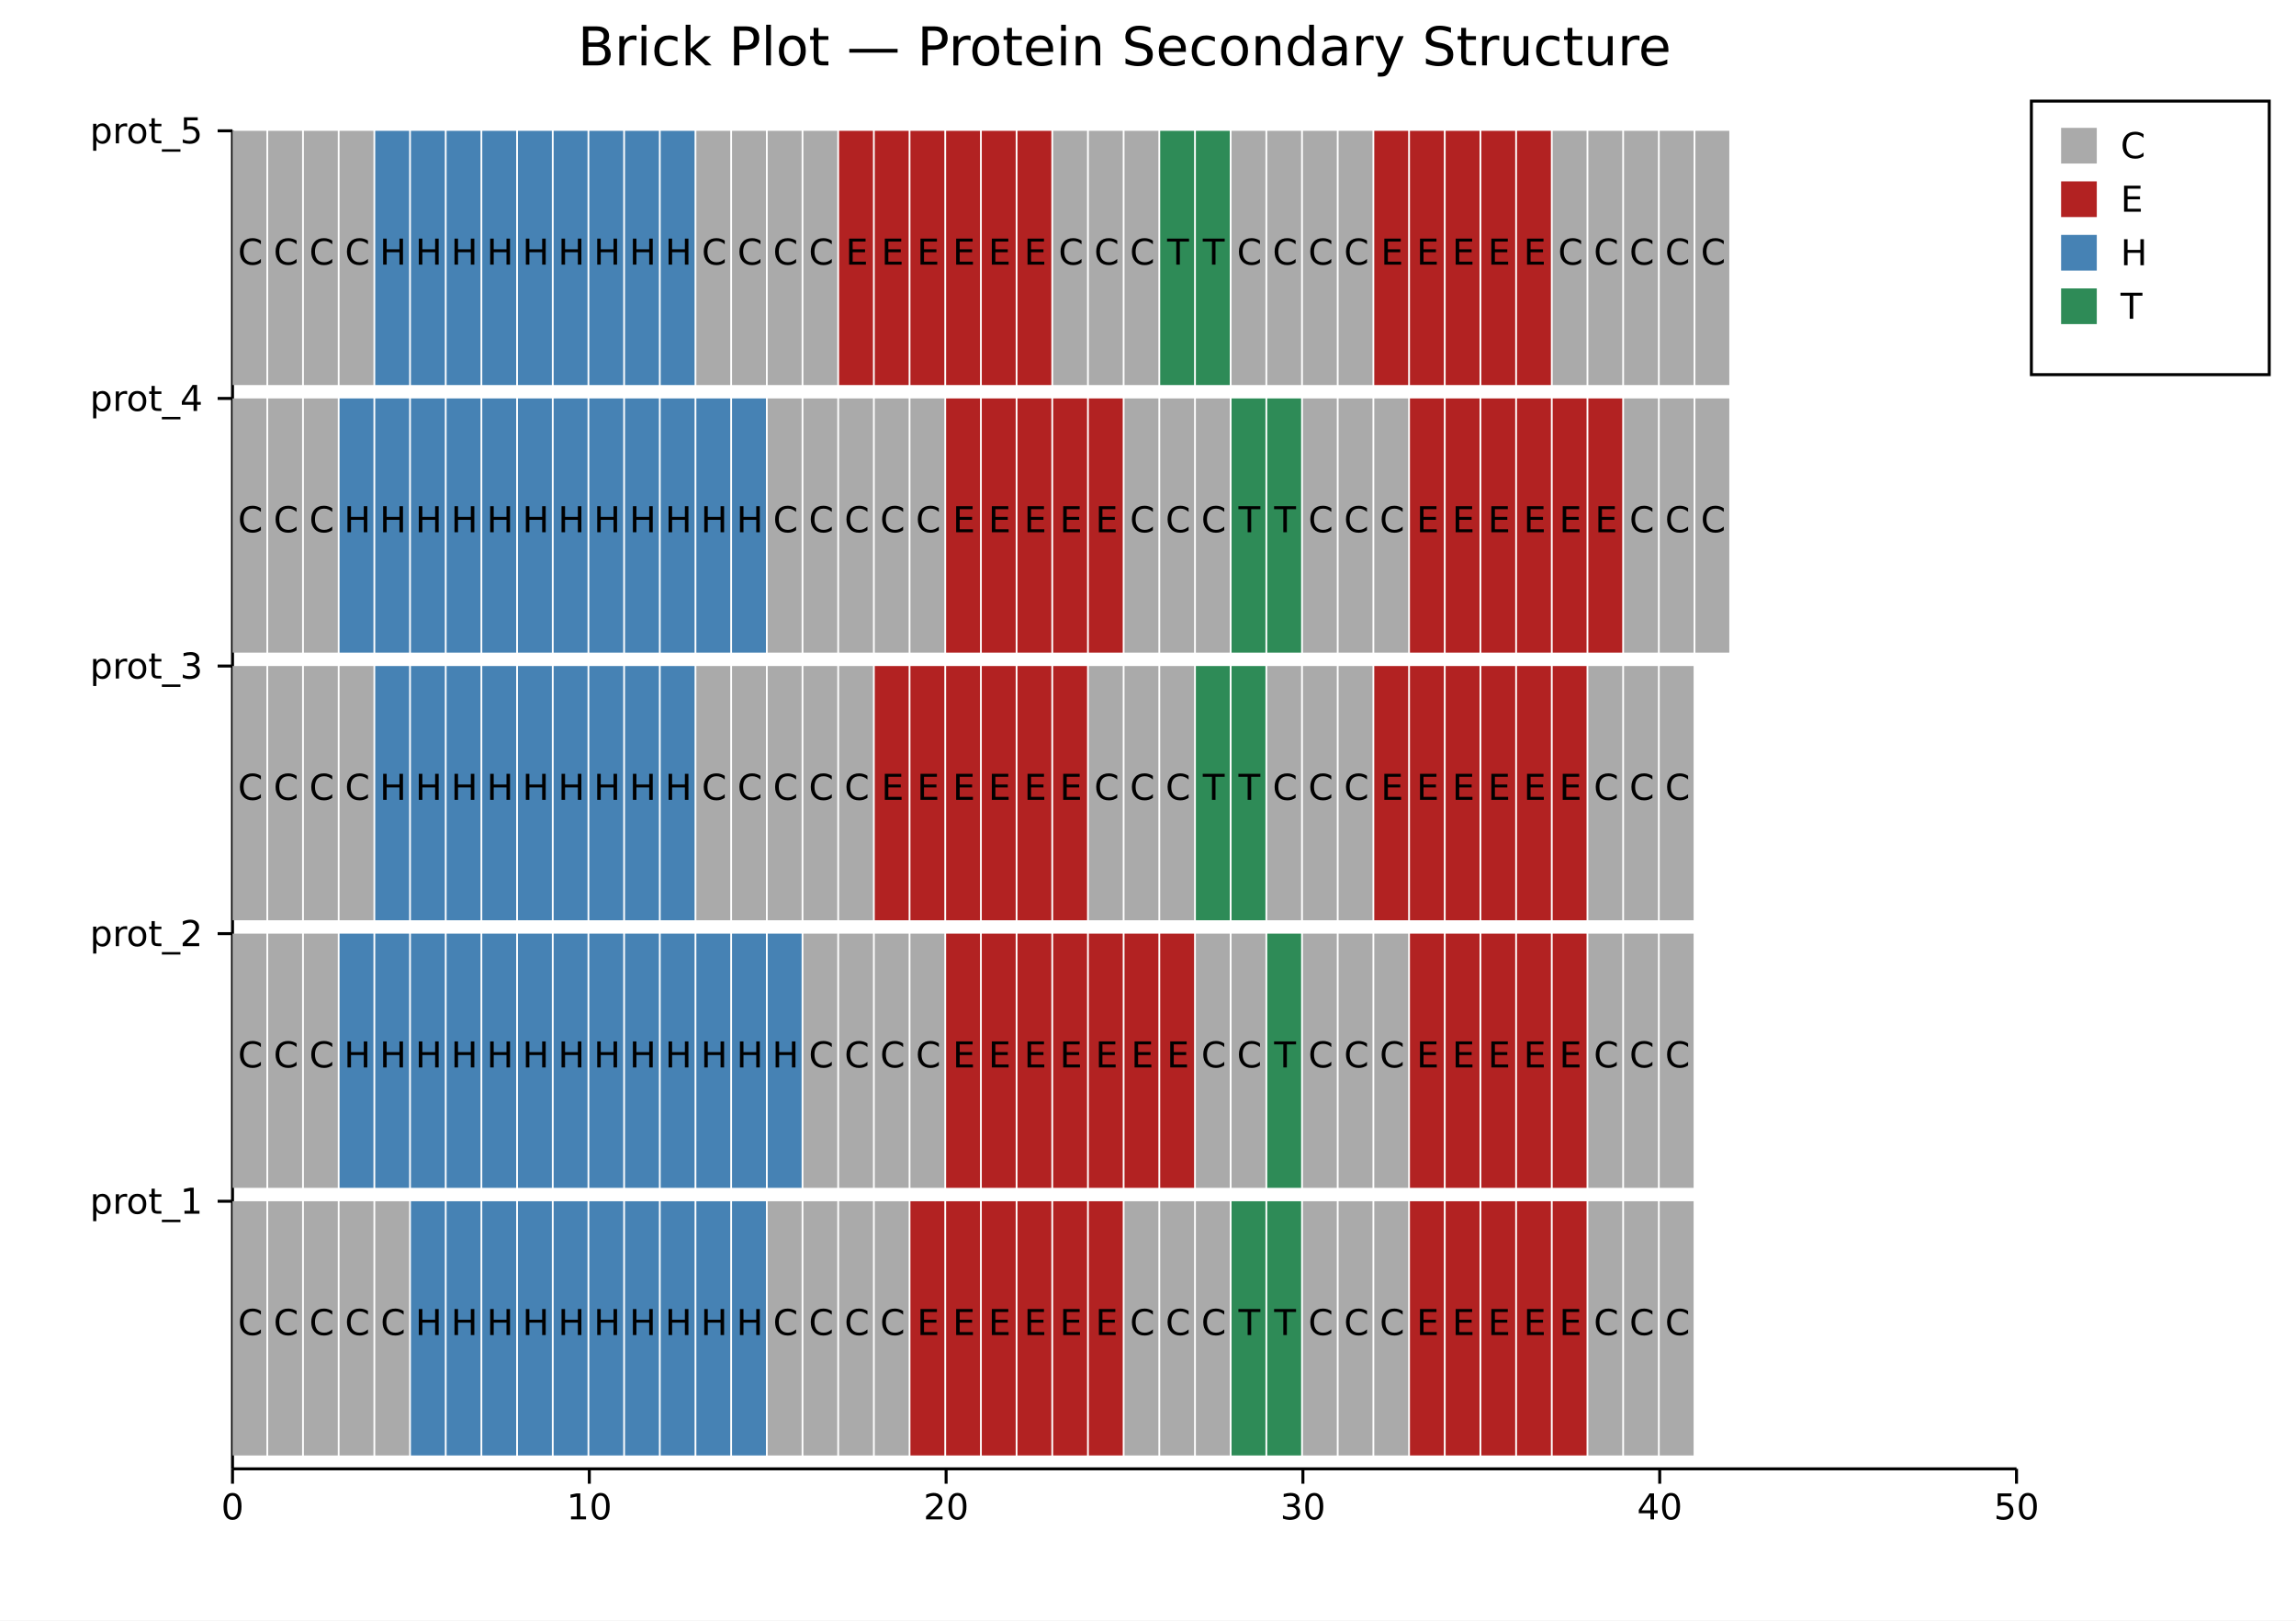
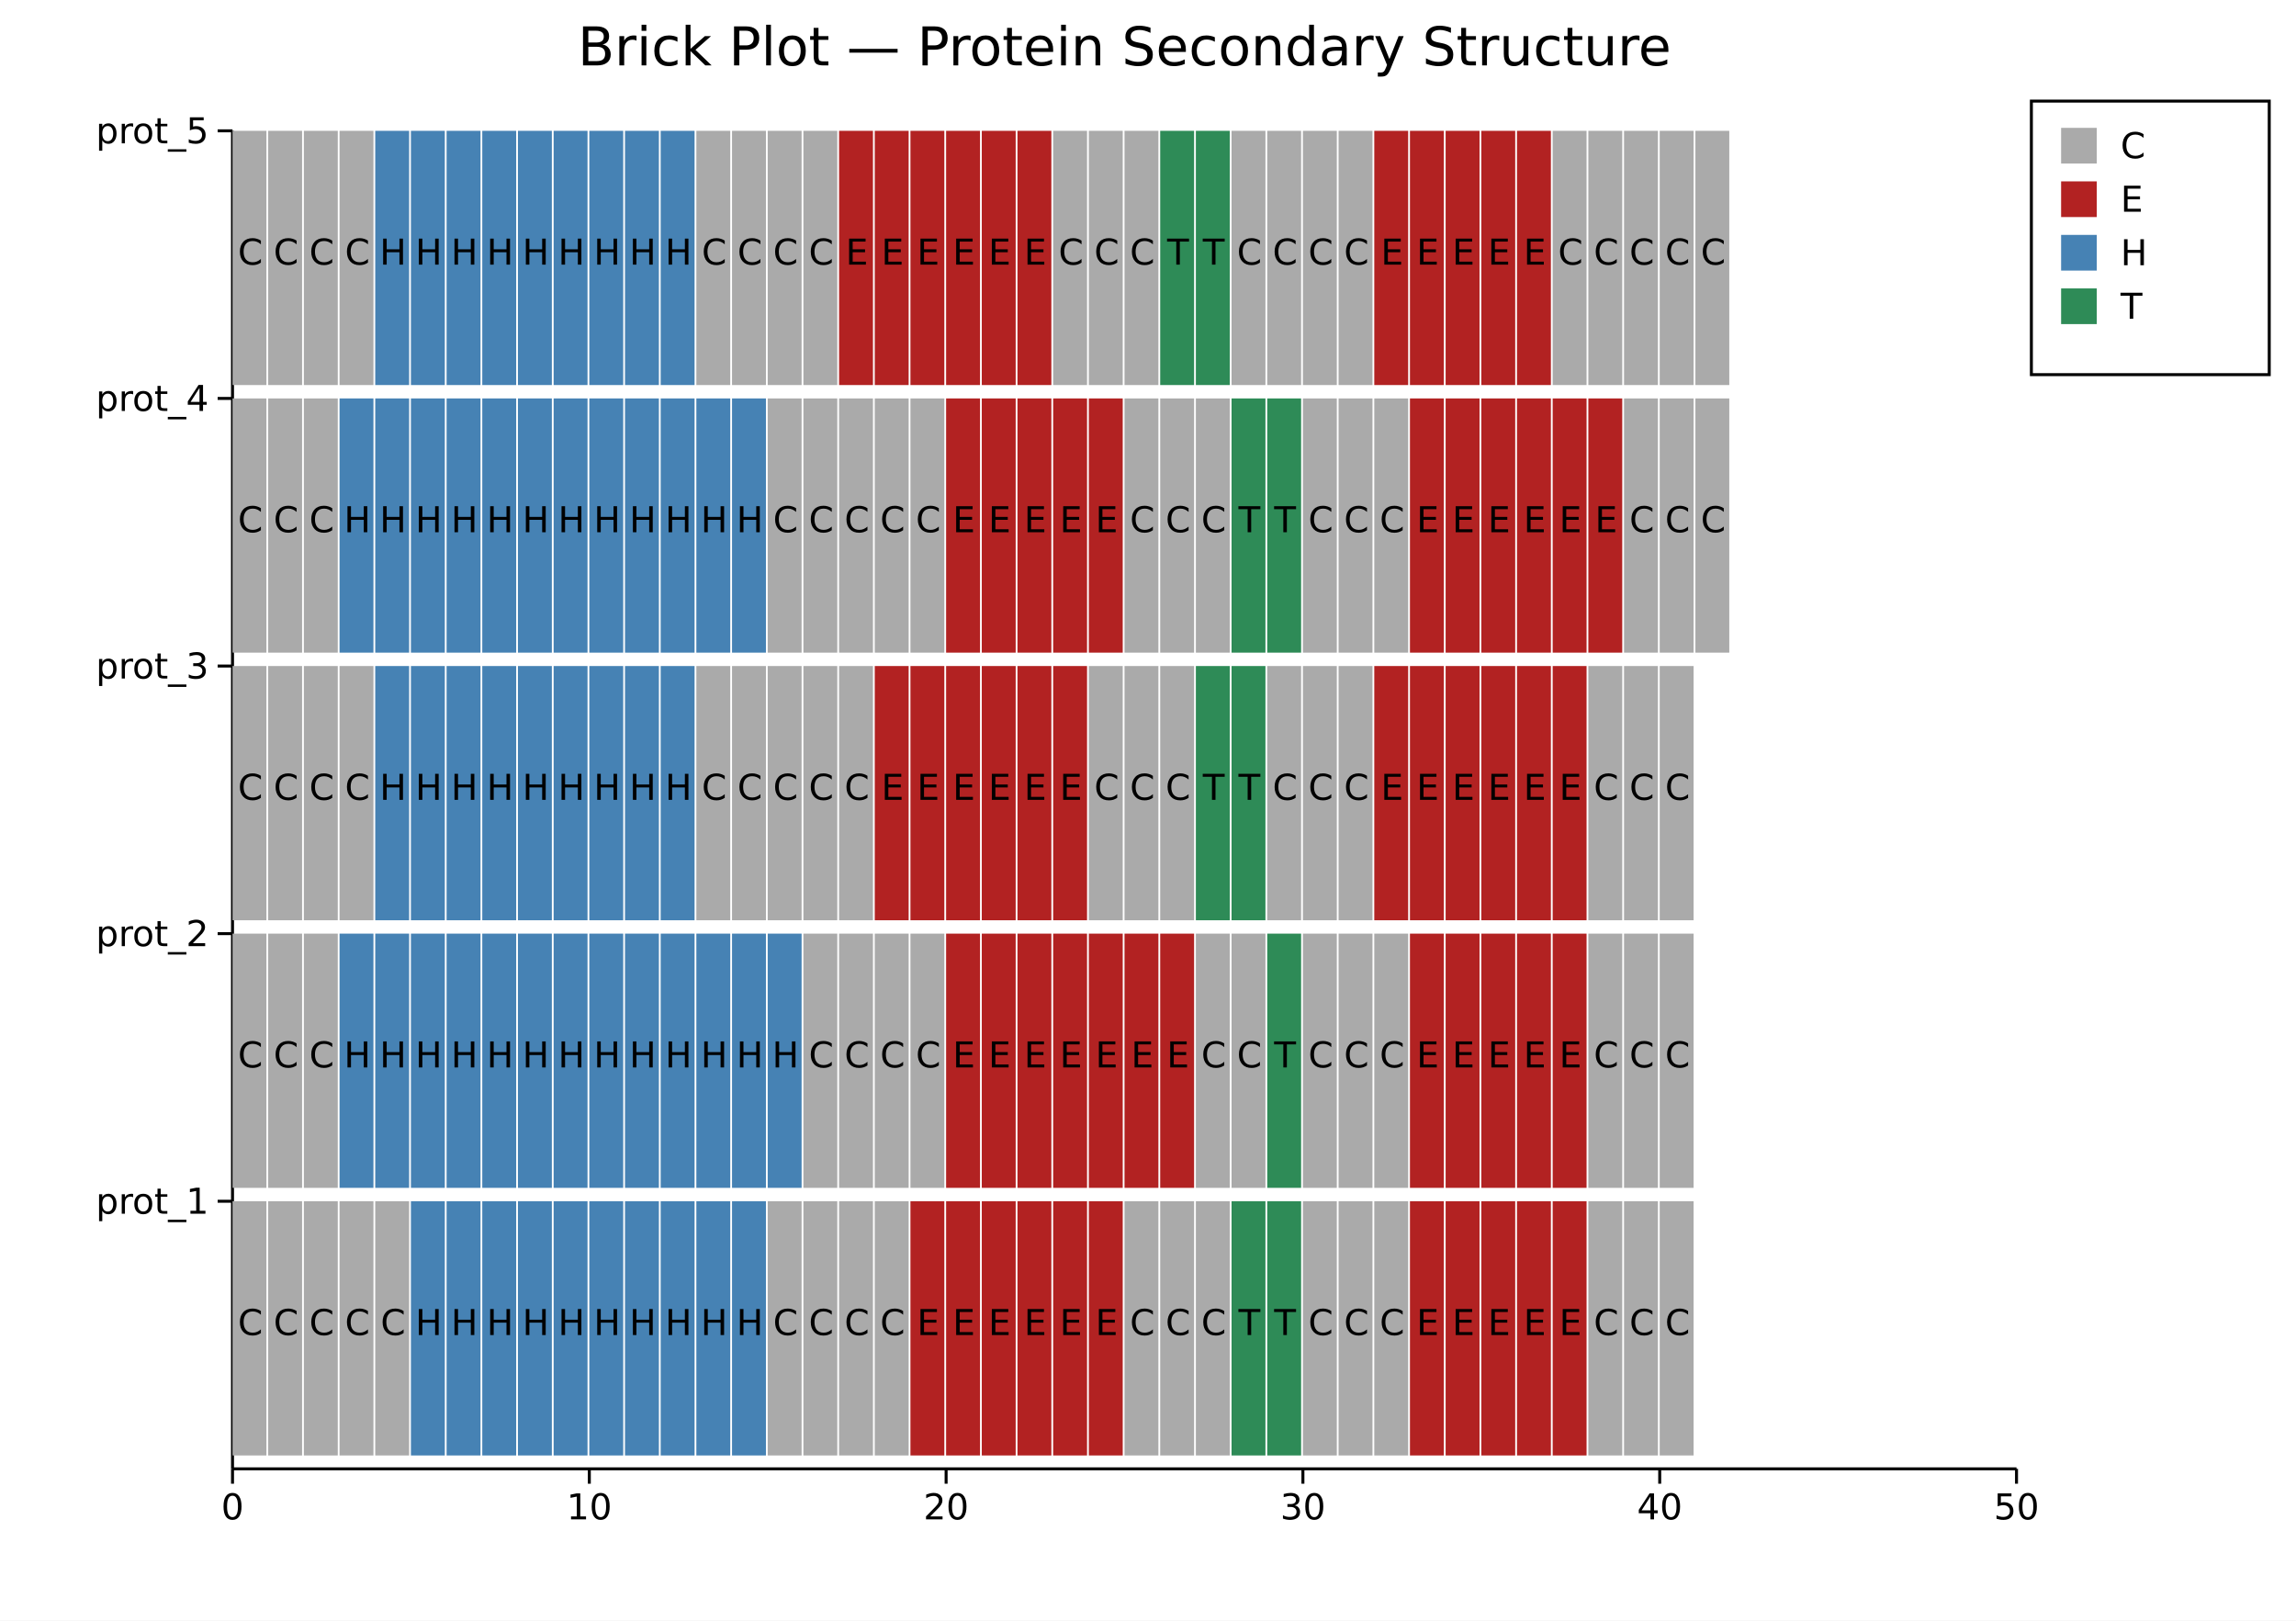
<svg xmlns="http://www.w3.org/2000/svg" width="772.2" height="545" font-family="DejaVu Sans, Liberation Sans, Arial, sans-serif" fill="black">
  <rect width="100%" height="100%" fill="white" />
  <line x1="78.2" y1="494" x2="678.2" y2="494" stroke="#000000" stroke-width="1" />
  <line x1="78.2" y1="44" x2="78.2" y2="494" stroke="#000000" stroke-width="1" />
-   <text x="68.2" y="408.2" font-size="12" text-anchor="end">prot_1</text>
+   <text x="70.2" y="408.2" font-size="12" text-anchor="end">prot_1</text>
  <line x1="73.2" y1="404" x2="78.2" y2="404" stroke="#000000" stroke-width="1" />
-   <text x="68.2" y="318.2" font-size="12" text-anchor="end">prot_2</text>
+   <text x="70.2" y="318.2" font-size="12" text-anchor="end">prot_2</text>
  <line x1="73.2" y1="314" x2="78.2" y2="314" stroke="#000000" stroke-width="1" />
-   <text x="68.2" y="228.2" font-size="12" text-anchor="end">prot_3</text>
+   <text x="70.2" y="228.2" font-size="12" text-anchor="end">prot_3</text>
  <line x1="73.2" y1="224" x2="78.2" y2="224" stroke="#000000" stroke-width="1" />
-   <text x="68.2" y="138.2" font-size="12" text-anchor="end">prot_4</text>
+   <text x="70.2" y="138.2" font-size="12" text-anchor="end">prot_4</text>
  <line x1="73.2" y1="134" x2="78.2" y2="134" stroke="#000000" stroke-width="1" />
-   <text x="68.2" y="48.2" font-size="12" text-anchor="end">prot_5</text>
+   <text x="70.2" y="48.2" font-size="12" text-anchor="end">prot_5</text>
  <line x1="73.2" y1="44" x2="78.2" y2="44" stroke="#000000" stroke-width="1" />
  <line x1="78.2" y1="494" x2="78.2" y2="499" stroke="#000000" stroke-width="1" />
  <text x="78.2" y="511" font-size="12" text-anchor="middle">0</text>
  <line x1="198.2" y1="494" x2="198.2" y2="499" stroke="#000000" stroke-width="1" />
  <text x="198.2" y="511" font-size="12" text-anchor="middle">10</text>
  <line x1="318.2" y1="494" x2="318.2" y2="499" stroke="#000000" stroke-width="1" />
  <text x="318.2" y="511" font-size="12" text-anchor="middle">20</text>
  <line x1="438.2" y1="494" x2="438.2" y2="499" stroke="#000000" stroke-width="1" />
  <text x="438.2" y="511" font-size="12" text-anchor="middle">30</text>
  <line x1="558.2" y1="494" x2="558.2" y2="499" stroke="#000000" stroke-width="1" />
  <text x="558.2" y="511" font-size="12" text-anchor="middle">40</text>
  <line x1="678.2" y1="494" x2="678.2" y2="499" stroke="#000000" stroke-width="1" />
  <text x="678.2" y="511" font-size="12" text-anchor="middle">50</text>
  <text x="378.2" y="22" font-size="18" text-anchor="middle">Brick Plot — Protein Secondary Structure</text>
  <rect x="78.2" y="404" width="11.4" height="85.5" fill="#aaaaaa" />
  <rect x="90.2" y="404" width="11.4" height="85.5" fill="#aaaaaa" />
  <rect x="102.2" y="404" width="11.4" height="85.5" fill="#aaaaaa" />
  <rect x="114.2" y="404" width="11.4" height="85.5" fill="#aaaaaa" />
  <rect x="126.2" y="404" width="11.4" height="85.5" fill="#aaaaaa" />
  <rect x="138.2" y="404" width="11.4" height="85.5" fill="#4682b4" />
  <rect x="150.2" y="404" width="11.4" height="85.5" fill="#4682b4" />
  <rect x="162.2" y="404" width="11.4" height="85.5" fill="#4682b4" />
  <rect x="174.2" y="404" width="11.4" height="85.5" fill="#4682b4" />
  <rect x="186.2" y="404" width="11.4" height="85.5" fill="#4682b4" />
  <rect x="198.2" y="404" width="11.4" height="85.5" fill="#4682b4" />
  <rect x="210.2" y="404" width="11.4" height="85.5" fill="#4682b4" />
  <rect x="222.2" y="404" width="11.4" height="85.5" fill="#4682b4" />
  <rect x="234.2" y="404" width="11.4" height="85.5" fill="#4682b4" />
  <rect x="246.2" y="404" width="11.4" height="85.5" fill="#4682b4" />
  <rect x="258.2" y="404" width="11.4" height="85.5" fill="#aaaaaa" />
  <rect x="270.2" y="404" width="11.4" height="85.5" fill="#aaaaaa" />
  <rect x="282.2" y="404" width="11.4" height="85.5" fill="#aaaaaa" />
  <rect x="294.2" y="404" width="11.4" height="85.5" fill="#aaaaaa" />
  <rect x="306.2" y="404" width="11.4" height="85.5" fill="#b22222" />
  <rect x="318.2" y="404" width="11.4" height="85.5" fill="#b22222" />
  <rect x="330.2" y="404" width="11.4" height="85.5" fill="#b22222" />
  <rect x="342.2" y="404" width="11.4" height="85.5" fill="#b22222" />
  <rect x="354.2" y="404" width="11.4" height="85.5" fill="#b22222" />
  <rect x="366.2" y="404" width="11.4" height="85.5" fill="#b22222" />
  <rect x="378.2" y="404" width="11.4" height="85.5" fill="#aaaaaa" />
  <rect x="390.2" y="404" width="11.4" height="85.5" fill="#aaaaaa" />
  <rect x="402.2" y="404" width="11.4" height="85.5" fill="#aaaaaa" />
  <rect x="414.2" y="404" width="11.4" height="85.5" fill="seagreen" />
  <rect x="426.2" y="404" width="11.4" height="85.5" fill="seagreen" />
  <rect x="438.2" y="404" width="11.4" height="85.5" fill="#aaaaaa" />
  <rect x="450.2" y="404" width="11.4" height="85.5" fill="#aaaaaa" />
  <rect x="462.2" y="404" width="11.4" height="85.5" fill="#aaaaaa" />
  <rect x="474.2" y="404" width="11.4" height="85.5" fill="#b22222" />
  <rect x="486.2" y="404" width="11.4" height="85.5" fill="#b22222" />
  <rect x="498.2" y="404" width="11.4" height="85.5" fill="#b22222" />
  <rect x="510.2" y="404" width="11.4" height="85.5" fill="#b22222" />
  <rect x="522.2" y="404" width="11.4" height="85.5" fill="#b22222" />
  <rect x="534.2" y="404" width="11.4" height="85.5" fill="#aaaaaa" />
  <rect x="546.2" y="404" width="11.4" height="85.5" fill="#aaaaaa" />
  <rect x="558.2" y="404" width="11.4" height="85.5" fill="#aaaaaa" />
  <rect x="78.2" y="314" width="11.4" height="85.5" fill="#aaaaaa" />
  <rect x="90.2" y="314" width="11.4" height="85.5" fill="#aaaaaa" />
  <rect x="102.2" y="314" width="11.4" height="85.5" fill="#aaaaaa" />
  <rect x="114.2" y="314" width="11.4" height="85.5" fill="#4682b4" />
  <rect x="126.2" y="314" width="11.4" height="85.5" fill="#4682b4" />
  <rect x="138.2" y="314" width="11.4" height="85.5" fill="#4682b4" />
  <rect x="150.2" y="314" width="11.4" height="85.5" fill="#4682b4" />
  <rect x="162.2" y="314" width="11.4" height="85.5" fill="#4682b4" />
  <rect x="174.2" y="314" width="11.4" height="85.5" fill="#4682b4" />
  <rect x="186.2" y="314" width="11.4" height="85.5" fill="#4682b4" />
  <rect x="198.2" y="314" width="11.4" height="85.5" fill="#4682b4" />
  <rect x="210.2" y="314" width="11.4" height="85.5" fill="#4682b4" />
  <rect x="222.2" y="314" width="11.4" height="85.5" fill="#4682b4" />
  <rect x="234.2" y="314" width="11.4" height="85.5" fill="#4682b4" />
  <rect x="246.2" y="314" width="11.4" height="85.5" fill="#4682b4" />
  <rect x="258.2" y="314" width="11.4" height="85.5" fill="#4682b4" />
  <rect x="270.2" y="314" width="11.4" height="85.5" fill="#aaaaaa" />
  <rect x="282.2" y="314" width="11.4" height="85.5" fill="#aaaaaa" />
  <rect x="294.2" y="314" width="11.4" height="85.5" fill="#aaaaaa" />
  <rect x="306.2" y="314" width="11.4" height="85.5" fill="#aaaaaa" />
  <rect x="318.2" y="314" width="11.4" height="85.5" fill="#b22222" />
  <rect x="330.2" y="314" width="11.4" height="85.5" fill="#b22222" />
  <rect x="342.2" y="314" width="11.4" height="85.5" fill="#b22222" />
  <rect x="354.2" y="314" width="11.4" height="85.5" fill="#b22222" />
  <rect x="366.2" y="314" width="11.4" height="85.5" fill="#b22222" />
  <rect x="378.2" y="314" width="11.4" height="85.5" fill="#b22222" />
  <rect x="390.2" y="314" width="11.4" height="85.5" fill="#b22222" />
  <rect x="402.2" y="314" width="11.4" height="85.5" fill="#aaaaaa" />
  <rect x="414.2" y="314" width="11.4" height="85.5" fill="#aaaaaa" />
  <rect x="426.2" y="314" width="11.4" height="85.5" fill="seagreen" />
  <rect x="438.2" y="314" width="11.4" height="85.5" fill="#aaaaaa" />
  <rect x="450.2" y="314" width="11.4" height="85.5" fill="#aaaaaa" />
  <rect x="462.2" y="314" width="11.4" height="85.5" fill="#aaaaaa" />
  <rect x="474.2" y="314" width="11.4" height="85.5" fill="#b22222" />
  <rect x="486.2" y="314" width="11.4" height="85.5" fill="#b22222" />
  <rect x="498.2" y="314" width="11.4" height="85.5" fill="#b22222" />
  <rect x="510.2" y="314" width="11.4" height="85.5" fill="#b22222" />
  <rect x="522.2" y="314" width="11.4" height="85.5" fill="#b22222" />
  <rect x="534.2" y="314" width="11.4" height="85.5" fill="#aaaaaa" />
  <rect x="546.2" y="314" width="11.4" height="85.5" fill="#aaaaaa" />
  <rect x="558.2" y="314" width="11.4" height="85.5" fill="#aaaaaa" />
  <rect x="78.2" y="224" width="11.4" height="85.5" fill="#aaaaaa" />
  <rect x="90.2" y="224" width="11.4" height="85.5" fill="#aaaaaa" />
  <rect x="102.2" y="224" width="11.4" height="85.5" fill="#aaaaaa" />
  <rect x="114.2" y="224" width="11.4" height="85.5" fill="#aaaaaa" />
  <rect x="126.2" y="224" width="11.4" height="85.5" fill="#4682b4" />
  <rect x="138.2" y="224" width="11.4" height="85.5" fill="#4682b4" />
  <rect x="150.2" y="224" width="11.4" height="85.5" fill="#4682b4" />
  <rect x="162.2" y="224" width="11.4" height="85.5" fill="#4682b4" />
  <rect x="174.2" y="224" width="11.4" height="85.5" fill="#4682b4" />
  <rect x="186.2" y="224" width="11.4" height="85.5" fill="#4682b4" />
  <rect x="198.2" y="224" width="11.4" height="85.5" fill="#4682b4" />
  <rect x="210.2" y="224" width="11.4" height="85.5" fill="#4682b4" />
  <rect x="222.2" y="224" width="11.4" height="85.5" fill="#4682b4" />
  <rect x="234.2" y="224" width="11.4" height="85.5" fill="#aaaaaa" />
  <rect x="246.2" y="224" width="11.4" height="85.5" fill="#aaaaaa" />
  <rect x="258.2" y="224" width="11.4" height="85.5" fill="#aaaaaa" />
  <rect x="270.2" y="224" width="11.4" height="85.5" fill="#aaaaaa" />
  <rect x="282.2" y="224" width="11.4" height="85.5" fill="#aaaaaa" />
  <rect x="294.2" y="224" width="11.4" height="85.5" fill="#b22222" />
  <rect x="306.2" y="224" width="11.4" height="85.5" fill="#b22222" />
  <rect x="318.2" y="224" width="11.4" height="85.5" fill="#b22222" />
  <rect x="330.2" y="224" width="11.4" height="85.5" fill="#b22222" />
  <rect x="342.2" y="224" width="11.4" height="85.5" fill="#b22222" />
  <rect x="354.2" y="224" width="11.4" height="85.5" fill="#b22222" />
  <rect x="366.2" y="224" width="11.4" height="85.5" fill="#aaaaaa" />
  <rect x="378.2" y="224" width="11.4" height="85.5" fill="#aaaaaa" />
  <rect x="390.2" y="224" width="11.4" height="85.5" fill="#aaaaaa" />
  <rect x="402.2" y="224" width="11.4" height="85.5" fill="seagreen" />
  <rect x="414.2" y="224" width="11.4" height="85.5" fill="seagreen" />
  <rect x="426.2" y="224" width="11.4" height="85.5" fill="#aaaaaa" />
  <rect x="438.2" y="224" width="11.4" height="85.5" fill="#aaaaaa" />
  <rect x="450.2" y="224" width="11.4" height="85.5" fill="#aaaaaa" />
  <rect x="462.2" y="224" width="11.4" height="85.5" fill="#b22222" />
  <rect x="474.2" y="224" width="11.4" height="85.5" fill="#b22222" />
  <rect x="486.2" y="224" width="11.4" height="85.5" fill="#b22222" />
  <rect x="498.2" y="224" width="11.4" height="85.5" fill="#b22222" />
  <rect x="510.2" y="224" width="11.4" height="85.5" fill="#b22222" />
  <rect x="522.2" y="224" width="11.4" height="85.5" fill="#b22222" />
  <rect x="534.2" y="224" width="11.4" height="85.5" fill="#aaaaaa" />
  <rect x="546.2" y="224" width="11.4" height="85.5" fill="#aaaaaa" />
  <rect x="558.2" y="224" width="11.4" height="85.5" fill="#aaaaaa" />
  <rect x="78.2" y="134" width="11.4" height="85.5" fill="#aaaaaa" />
  <rect x="90.2" y="134" width="11.4" height="85.5" fill="#aaaaaa" />
  <rect x="102.2" y="134" width="11.4" height="85.5" fill="#aaaaaa" />
  <rect x="114.2" y="134" width="11.4" height="85.5" fill="#4682b4" />
  <rect x="126.2" y="134" width="11.4" height="85.5" fill="#4682b4" />
  <rect x="138.2" y="134" width="11.4" height="85.5" fill="#4682b4" />
  <rect x="150.2" y="134" width="11.4" height="85.5" fill="#4682b4" />
  <rect x="162.2" y="134" width="11.4" height="85.5" fill="#4682b4" />
  <rect x="174.2" y="134" width="11.4" height="85.5" fill="#4682b4" />
  <rect x="186.2" y="134" width="11.4" height="85.5" fill="#4682b4" />
  <rect x="198.2" y="134" width="11.4" height="85.5" fill="#4682b4" />
  <rect x="210.2" y="134" width="11.4" height="85.5" fill="#4682b4" />
  <rect x="222.2" y="134" width="11.4" height="85.5" fill="#4682b4" />
  <rect x="234.2" y="134" width="11.4" height="85.5" fill="#4682b4" />
  <rect x="246.2" y="134" width="11.4" height="85.5" fill="#4682b4" />
  <rect x="258.2" y="134" width="11.4" height="85.5" fill="#aaaaaa" />
  <rect x="270.2" y="134" width="11.4" height="85.5" fill="#aaaaaa" />
  <rect x="282.2" y="134" width="11.4" height="85.5" fill="#aaaaaa" />
  <rect x="294.2" y="134" width="11.4" height="85.5" fill="#aaaaaa" />
  <rect x="306.2" y="134" width="11.4" height="85.5" fill="#aaaaaa" />
  <rect x="318.2" y="134" width="11.4" height="85.5" fill="#b22222" />
  <rect x="330.2" y="134" width="11.4" height="85.5" fill="#b22222" />
  <rect x="342.2" y="134" width="11.4" height="85.5" fill="#b22222" />
  <rect x="354.2" y="134" width="11.4" height="85.5" fill="#b22222" />
  <rect x="366.2" y="134" width="11.4" height="85.5" fill="#b22222" />
  <rect x="378.2" y="134" width="11.4" height="85.5" fill="#aaaaaa" />
  <rect x="390.2" y="134" width="11.4" height="85.5" fill="#aaaaaa" />
  <rect x="402.2" y="134" width="11.4" height="85.5" fill="#aaaaaa" />
  <rect x="414.2" y="134" width="11.4" height="85.5" fill="seagreen" />
  <rect x="426.2" y="134" width="11.4" height="85.5" fill="seagreen" />
  <rect x="438.2" y="134" width="11.4" height="85.5" fill="#aaaaaa" />
  <rect x="450.2" y="134" width="11.4" height="85.5" fill="#aaaaaa" />
  <rect x="462.2" y="134" width="11.4" height="85.5" fill="#aaaaaa" />
  <rect x="474.2" y="134" width="11.4" height="85.5" fill="#b22222" />
  <rect x="486.2" y="134" width="11.4" height="85.5" fill="#b22222" />
  <rect x="498.2" y="134" width="11.4" height="85.5" fill="#b22222" />
  <rect x="510.2" y="134" width="11.4" height="85.5" fill="#b22222" />
  <rect x="522.2" y="134" width="11.4" height="85.5" fill="#b22222" />
  <rect x="534.2" y="134" width="11.4" height="85.5" fill="#b22222" />
  <rect x="546.2" y="134" width="11.4" height="85.5" fill="#aaaaaa" />
  <rect x="558.2" y="134" width="11.4" height="85.5" fill="#aaaaaa" />
  <rect x="570.2" y="134" width="11.4" height="85.5" fill="#aaaaaa" />
  <rect x="78.2" y="44" width="11.4" height="85.5" fill="#aaaaaa" />
  <rect x="90.2" y="44" width="11.4" height="85.5" fill="#aaaaaa" />
  <rect x="102.2" y="44" width="11.4" height="85.5" fill="#aaaaaa" />
  <rect x="114.2" y="44" width="11.4" height="85.5" fill="#aaaaaa" />
  <rect x="126.2" y="44" width="11.4" height="85.5" fill="#4682b4" />
  <rect x="138.2" y="44" width="11.4" height="85.5" fill="#4682b4" />
  <rect x="150.2" y="44" width="11.4" height="85.5" fill="#4682b4" />
  <rect x="162.2" y="44" width="11.4" height="85.5" fill="#4682b4" />
  <rect x="174.2" y="44" width="11.4" height="85.5" fill="#4682b4" />
  <rect x="186.2" y="44" width="11.4" height="85.5" fill="#4682b4" />
  <rect x="198.2" y="44" width="11.4" height="85.5" fill="#4682b4" />
  <rect x="210.2" y="44" width="11.4" height="85.5" fill="#4682b4" />
  <rect x="222.2" y="44" width="11.4" height="85.5" fill="#4682b4" />
  <rect x="234.2" y="44" width="11.4" height="85.5" fill="#aaaaaa" />
  <rect x="246.2" y="44" width="11.4" height="85.5" fill="#aaaaaa" />
  <rect x="258.2" y="44" width="11.4" height="85.5" fill="#aaaaaa" />
  <rect x="270.2" y="44" width="11.4" height="85.5" fill="#aaaaaa" />
  <rect x="282.2" y="44" width="11.4" height="85.5" fill="#b22222" />
  <rect x="294.2" y="44" width="11.4" height="85.5" fill="#b22222" />
  <rect x="306.2" y="44" width="11.4" height="85.5" fill="#b22222" />
  <rect x="318.2" y="44" width="11.4" height="85.5" fill="#b22222" />
  <rect x="330.2" y="44" width="11.4" height="85.5" fill="#b22222" />
  <rect x="342.2" y="44" width="11.4" height="85.5" fill="#b22222" />
  <rect x="354.2" y="44" width="11.4" height="85.5" fill="#aaaaaa" />
  <rect x="366.2" y="44" width="11.4" height="85.5" fill="#aaaaaa" />
  <rect x="378.2" y="44" width="11.4" height="85.5" fill="#aaaaaa" />
  <rect x="390.2" y="44" width="11.4" height="85.5" fill="seagreen" />
  <rect x="402.2" y="44" width="11.4" height="85.5" fill="seagreen" />
  <rect x="414.2" y="44" width="11.4" height="85.5" fill="#aaaaaa" />
  <rect x="426.2" y="44" width="11.4" height="85.5" fill="#aaaaaa" />
  <rect x="438.2" y="44" width="11.4" height="85.5" fill="#aaaaaa" />
  <rect x="450.2" y="44" width="11.4" height="85.5" fill="#aaaaaa" />
  <rect x="462.2" y="44" width="11.4" height="85.5" fill="#b22222" />
  <rect x="474.2" y="44" width="11.4" height="85.5" fill="#b22222" />
  <rect x="486.2" y="44" width="11.4" height="85.5" fill="#b22222" />
  <rect x="498.2" y="44" width="11.4" height="85.5" fill="#b22222" />
  <rect x="510.2" y="44" width="11.4" height="85.5" fill="#b22222" />
  <rect x="522.2" y="44" width="11.4" height="85.5" fill="#aaaaaa" />
  <rect x="534.2" y="44" width="11.4" height="85.5" fill="#aaaaaa" />
  <rect x="546.2" y="44" width="11.4" height="85.5" fill="#aaaaaa" />
  <rect x="558.2" y="44" width="11.4" height="85.5" fill="#aaaaaa" />
  <rect x="570.2" y="44" width="11.4" height="85.5" fill="#aaaaaa" />
  <text x="84.2" y="449" font-size="12" text-anchor="middle">C</text>
  <text x="96.2" y="449" font-size="12" text-anchor="middle">C</text>
  <text x="108.2" y="449" font-size="12" text-anchor="middle">C</text>
  <text x="120.2" y="449" font-size="12" text-anchor="middle">C</text>
  <text x="132.2" y="449" font-size="12" text-anchor="middle">C</text>
  <text x="144.2" y="449" font-size="12" text-anchor="middle">H</text>
  <text x="156.2" y="449" font-size="12" text-anchor="middle">H</text>
  <text x="168.2" y="449" font-size="12" text-anchor="middle">H</text>
  <text x="180.2" y="449" font-size="12" text-anchor="middle">H</text>
  <text x="192.2" y="449" font-size="12" text-anchor="middle">H</text>
  <text x="204.2" y="449" font-size="12" text-anchor="middle">H</text>
  <text x="216.2" y="449" font-size="12" text-anchor="middle">H</text>
  <text x="228.2" y="449" font-size="12" text-anchor="middle">H</text>
  <text x="240.2" y="449" font-size="12" text-anchor="middle">H</text>
  <text x="252.2" y="449" font-size="12" text-anchor="middle">H</text>
  <text x="264.2" y="449" font-size="12" text-anchor="middle">C</text>
  <text x="276.2" y="449" font-size="12" text-anchor="middle">C</text>
  <text x="288.2" y="449" font-size="12" text-anchor="middle">C</text>
  <text x="300.2" y="449" font-size="12" text-anchor="middle">C</text>
  <text x="312.2" y="449" font-size="12" text-anchor="middle">E</text>
  <text x="324.2" y="449" font-size="12" text-anchor="middle">E</text>
  <text x="336.2" y="449" font-size="12" text-anchor="middle">E</text>
  <text x="348.2" y="449" font-size="12" text-anchor="middle">E</text>
  <text x="360.2" y="449" font-size="12" text-anchor="middle">E</text>
  <text x="372.2" y="449" font-size="12" text-anchor="middle">E</text>
  <text x="384.2" y="449" font-size="12" text-anchor="middle">C</text>
  <text x="396.2" y="449" font-size="12" text-anchor="middle">C</text>
  <text x="408.2" y="449" font-size="12" text-anchor="middle">C</text>
  <text x="420.2" y="449" font-size="12" text-anchor="middle">T</text>
  <text x="432.2" y="449" font-size="12" text-anchor="middle">T</text>
  <text x="444.2" y="449" font-size="12" text-anchor="middle">C</text>
  <text x="456.2" y="449" font-size="12" text-anchor="middle">C</text>
  <text x="468.2" y="449" font-size="12" text-anchor="middle">C</text>
  <text x="480.2" y="449" font-size="12" text-anchor="middle">E</text>
  <text x="492.2" y="449" font-size="12" text-anchor="middle">E</text>
  <text x="504.2" y="449" font-size="12" text-anchor="middle">E</text>
  <text x="516.2" y="449" font-size="12" text-anchor="middle">E</text>
  <text x="528.2" y="449" font-size="12" text-anchor="middle">E</text>
  <text x="540.2" y="449" font-size="12" text-anchor="middle">C</text>
  <text x="552.2" y="449" font-size="12" text-anchor="middle">C</text>
  <text x="564.2" y="449" font-size="12" text-anchor="middle">C</text>
  <text x="84.2" y="359" font-size="12" text-anchor="middle">C</text>
  <text x="96.2" y="359" font-size="12" text-anchor="middle">C</text>
  <text x="108.2" y="359" font-size="12" text-anchor="middle">C</text>
  <text x="120.2" y="359" font-size="12" text-anchor="middle">H</text>
  <text x="132.2" y="359" font-size="12" text-anchor="middle">H</text>
  <text x="144.2" y="359" font-size="12" text-anchor="middle">H</text>
  <text x="156.2" y="359" font-size="12" text-anchor="middle">H</text>
  <text x="168.2" y="359" font-size="12" text-anchor="middle">H</text>
  <text x="180.2" y="359" font-size="12" text-anchor="middle">H</text>
  <text x="192.2" y="359" font-size="12" text-anchor="middle">H</text>
  <text x="204.2" y="359" font-size="12" text-anchor="middle">H</text>
  <text x="216.2" y="359" font-size="12" text-anchor="middle">H</text>
  <text x="228.2" y="359" font-size="12" text-anchor="middle">H</text>
  <text x="240.2" y="359" font-size="12" text-anchor="middle">H</text>
  <text x="252.2" y="359" font-size="12" text-anchor="middle">H</text>
  <text x="264.2" y="359" font-size="12" text-anchor="middle">H</text>
  <text x="276.2" y="359" font-size="12" text-anchor="middle">C</text>
  <text x="288.2" y="359" font-size="12" text-anchor="middle">C</text>
  <text x="300.2" y="359" font-size="12" text-anchor="middle">C</text>
  <text x="312.2" y="359" font-size="12" text-anchor="middle">C</text>
  <text x="324.2" y="359" font-size="12" text-anchor="middle">E</text>
  <text x="336.2" y="359" font-size="12" text-anchor="middle">E</text>
  <text x="348.2" y="359" font-size="12" text-anchor="middle">E</text>
  <text x="360.2" y="359" font-size="12" text-anchor="middle">E</text>
  <text x="372.2" y="359" font-size="12" text-anchor="middle">E</text>
  <text x="384.2" y="359" font-size="12" text-anchor="middle">E</text>
  <text x="396.2" y="359" font-size="12" text-anchor="middle">E</text>
  <text x="408.2" y="359" font-size="12" text-anchor="middle">C</text>
  <text x="420.2" y="359" font-size="12" text-anchor="middle">C</text>
  <text x="432.2" y="359" font-size="12" text-anchor="middle">T</text>
  <text x="444.2" y="359" font-size="12" text-anchor="middle">C</text>
  <text x="456.2" y="359" font-size="12" text-anchor="middle">C</text>
  <text x="468.2" y="359" font-size="12" text-anchor="middle">C</text>
  <text x="480.2" y="359" font-size="12" text-anchor="middle">E</text>
  <text x="492.2" y="359" font-size="12" text-anchor="middle">E</text>
  <text x="504.2" y="359" font-size="12" text-anchor="middle">E</text>
  <text x="516.2" y="359" font-size="12" text-anchor="middle">E</text>
  <text x="528.2" y="359" font-size="12" text-anchor="middle">E</text>
  <text x="540.2" y="359" font-size="12" text-anchor="middle">C</text>
  <text x="552.2" y="359" font-size="12" text-anchor="middle">C</text>
  <text x="564.2" y="359" font-size="12" text-anchor="middle">C</text>
  <text x="84.2" y="269" font-size="12" text-anchor="middle">C</text>
  <text x="96.2" y="269" font-size="12" text-anchor="middle">C</text>
  <text x="108.2" y="269" font-size="12" text-anchor="middle">C</text>
  <text x="120.2" y="269" font-size="12" text-anchor="middle">C</text>
  <text x="132.2" y="269" font-size="12" text-anchor="middle">H</text>
  <text x="144.2" y="269" font-size="12" text-anchor="middle">H</text>
  <text x="156.2" y="269" font-size="12" text-anchor="middle">H</text>
  <text x="168.2" y="269" font-size="12" text-anchor="middle">H</text>
  <text x="180.2" y="269" font-size="12" text-anchor="middle">H</text>
  <text x="192.2" y="269" font-size="12" text-anchor="middle">H</text>
  <text x="204.2" y="269" font-size="12" text-anchor="middle">H</text>
  <text x="216.2" y="269" font-size="12" text-anchor="middle">H</text>
  <text x="228.2" y="269" font-size="12" text-anchor="middle">H</text>
  <text x="240.2" y="269" font-size="12" text-anchor="middle">C</text>
  <text x="252.2" y="269" font-size="12" text-anchor="middle">C</text>
  <text x="264.2" y="269" font-size="12" text-anchor="middle">C</text>
  <text x="276.2" y="269" font-size="12" text-anchor="middle">C</text>
  <text x="288.2" y="269" font-size="12" text-anchor="middle">C</text>
  <text x="300.2" y="269" font-size="12" text-anchor="middle">E</text>
  <text x="312.2" y="269" font-size="12" text-anchor="middle">E</text>
  <text x="324.2" y="269" font-size="12" text-anchor="middle">E</text>
  <text x="336.2" y="269" font-size="12" text-anchor="middle">E</text>
  <text x="348.2" y="269" font-size="12" text-anchor="middle">E</text>
  <text x="360.2" y="269" font-size="12" text-anchor="middle">E</text>
  <text x="372.2" y="269" font-size="12" text-anchor="middle">C</text>
  <text x="384.2" y="269" font-size="12" text-anchor="middle">C</text>
  <text x="396.2" y="269" font-size="12" text-anchor="middle">C</text>
  <text x="408.2" y="269" font-size="12" text-anchor="middle">T</text>
  <text x="420.2" y="269" font-size="12" text-anchor="middle">T</text>
  <text x="432.2" y="269" font-size="12" text-anchor="middle">C</text>
  <text x="444.2" y="269" font-size="12" text-anchor="middle">C</text>
  <text x="456.2" y="269" font-size="12" text-anchor="middle">C</text>
  <text x="468.2" y="269" font-size="12" text-anchor="middle">E</text>
  <text x="480.2" y="269" font-size="12" text-anchor="middle">E</text>
  <text x="492.2" y="269" font-size="12" text-anchor="middle">E</text>
  <text x="504.2" y="269" font-size="12" text-anchor="middle">E</text>
  <text x="516.2" y="269" font-size="12" text-anchor="middle">E</text>
  <text x="528.2" y="269" font-size="12" text-anchor="middle">E</text>
  <text x="540.2" y="269" font-size="12" text-anchor="middle">C</text>
  <text x="552.2" y="269" font-size="12" text-anchor="middle">C</text>
  <text x="564.2" y="269" font-size="12" text-anchor="middle">C</text>
  <text x="84.2" y="179" font-size="12" text-anchor="middle">C</text>
  <text x="96.2" y="179" font-size="12" text-anchor="middle">C</text>
  <text x="108.2" y="179" font-size="12" text-anchor="middle">C</text>
  <text x="120.2" y="179" font-size="12" text-anchor="middle">H</text>
  <text x="132.2" y="179" font-size="12" text-anchor="middle">H</text>
  <text x="144.2" y="179" font-size="12" text-anchor="middle">H</text>
  <text x="156.2" y="179" font-size="12" text-anchor="middle">H</text>
  <text x="168.2" y="179" font-size="12" text-anchor="middle">H</text>
  <text x="180.2" y="179" font-size="12" text-anchor="middle">H</text>
  <text x="192.2" y="179" font-size="12" text-anchor="middle">H</text>
  <text x="204.2" y="179" font-size="12" text-anchor="middle">H</text>
  <text x="216.2" y="179" font-size="12" text-anchor="middle">H</text>
  <text x="228.2" y="179" font-size="12" text-anchor="middle">H</text>
  <text x="240.2" y="179" font-size="12" text-anchor="middle">H</text>
  <text x="252.2" y="179" font-size="12" text-anchor="middle">H</text>
  <text x="264.2" y="179" font-size="12" text-anchor="middle">C</text>
  <text x="276.2" y="179" font-size="12" text-anchor="middle">C</text>
  <text x="288.2" y="179" font-size="12" text-anchor="middle">C</text>
  <text x="300.2" y="179" font-size="12" text-anchor="middle">C</text>
  <text x="312.2" y="179" font-size="12" text-anchor="middle">C</text>
  <text x="324.2" y="179" font-size="12" text-anchor="middle">E</text>
  <text x="336.2" y="179" font-size="12" text-anchor="middle">E</text>
  <text x="348.2" y="179" font-size="12" text-anchor="middle">E</text>
  <text x="360.2" y="179" font-size="12" text-anchor="middle">E</text>
  <text x="372.2" y="179" font-size="12" text-anchor="middle">E</text>
  <text x="384.2" y="179" font-size="12" text-anchor="middle">C</text>
  <text x="396.2" y="179" font-size="12" text-anchor="middle">C</text>
  <text x="408.2" y="179" font-size="12" text-anchor="middle">C</text>
  <text x="420.2" y="179" font-size="12" text-anchor="middle">T</text>
  <text x="432.2" y="179" font-size="12" text-anchor="middle">T</text>
  <text x="444.2" y="179" font-size="12" text-anchor="middle">C</text>
  <text x="456.2" y="179" font-size="12" text-anchor="middle">C</text>
  <text x="468.2" y="179" font-size="12" text-anchor="middle">C</text>
  <text x="480.2" y="179" font-size="12" text-anchor="middle">E</text>
  <text x="492.2" y="179" font-size="12" text-anchor="middle">E</text>
  <text x="504.2" y="179" font-size="12" text-anchor="middle">E</text>
  <text x="516.2" y="179" font-size="12" text-anchor="middle">E</text>
  <text x="528.2" y="179" font-size="12" text-anchor="middle">E</text>
  <text x="540.2" y="179" font-size="12" text-anchor="middle">E</text>
  <text x="552.2" y="179" font-size="12" text-anchor="middle">C</text>
  <text x="564.2" y="179" font-size="12" text-anchor="middle">C</text>
  <text x="576.2" y="179" font-size="12" text-anchor="middle">C</text>
  <text x="84.2" y="89" font-size="12" text-anchor="middle">C</text>
  <text x="96.2" y="89" font-size="12" text-anchor="middle">C</text>
  <text x="108.2" y="89" font-size="12" text-anchor="middle">C</text>
  <text x="120.2" y="89" font-size="12" text-anchor="middle">C</text>
  <text x="132.2" y="89" font-size="12" text-anchor="middle">H</text>
  <text x="144.2" y="89" font-size="12" text-anchor="middle">H</text>
  <text x="156.2" y="89" font-size="12" text-anchor="middle">H</text>
  <text x="168.2" y="89" font-size="12" text-anchor="middle">H</text>
  <text x="180.2" y="89" font-size="12" text-anchor="middle">H</text>
  <text x="192.2" y="89" font-size="12" text-anchor="middle">H</text>
  <text x="204.2" y="89" font-size="12" text-anchor="middle">H</text>
  <text x="216.2" y="89" font-size="12" text-anchor="middle">H</text>
  <text x="228.2" y="89" font-size="12" text-anchor="middle">H</text>
  <text x="240.2" y="89" font-size="12" text-anchor="middle">C</text>
  <text x="252.2" y="89" font-size="12" text-anchor="middle">C</text>
  <text x="264.2" y="89" font-size="12" text-anchor="middle">C</text>
  <text x="276.2" y="89" font-size="12" text-anchor="middle">C</text>
  <text x="288.2" y="89" font-size="12" text-anchor="middle">E</text>
  <text x="300.2" y="89" font-size="12" text-anchor="middle">E</text>
  <text x="312.2" y="89" font-size="12" text-anchor="middle">E</text>
  <text x="324.2" y="89" font-size="12" text-anchor="middle">E</text>
  <text x="336.2" y="89" font-size="12" text-anchor="middle">E</text>
  <text x="348.2" y="89" font-size="12" text-anchor="middle">E</text>
  <text x="360.2" y="89" font-size="12" text-anchor="middle">C</text>
  <text x="372.2" y="89" font-size="12" text-anchor="middle">C</text>
  <text x="384.2" y="89" font-size="12" text-anchor="middle">C</text>
  <text x="396.2" y="89" font-size="12" text-anchor="middle">T</text>
  <text x="408.2" y="89" font-size="12" text-anchor="middle">T</text>
  <text x="420.2" y="89" font-size="12" text-anchor="middle">C</text>
  <text x="432.2" y="89" font-size="12" text-anchor="middle">C</text>
  <text x="444.2" y="89" font-size="12" text-anchor="middle">C</text>
  <text x="456.2" y="89" font-size="12" text-anchor="middle">C</text>
  <text x="468.2" y="89" font-size="12" text-anchor="middle">E</text>
  <text x="480.2" y="89" font-size="12" text-anchor="middle">E</text>
  <text x="492.2" y="89" font-size="12" text-anchor="middle">E</text>
  <text x="504.2" y="89" font-size="12" text-anchor="middle">E</text>
  <text x="516.2" y="89" font-size="12" text-anchor="middle">E</text>
  <text x="528.2" y="89" font-size="12" text-anchor="middle">C</text>
  <text x="540.2" y="89" font-size="12" text-anchor="middle">C</text>
  <text x="552.2" y="89" font-size="12" text-anchor="middle">C</text>
  <text x="564.2" y="89" font-size="12" text-anchor="middle">C</text>
  <text x="576.2" y="89" font-size="12" text-anchor="middle">C</text>
  <rect x="683.2" y="34" width="80" height="92" fill="#ffffff" />
  <rect x="683.2" y="34" width="80" height="92" fill="none" stroke="#000000" stroke-width="1" />
  <text x="713.2" y="53.2" font-size="12" text-anchor="start">C</text>
  <rect x="693.2" y="43" width="12" height="12" fill="#aaaaaa" />
  <text x="713.2" y="71.2" font-size="12" text-anchor="start">E</text>
  <rect x="693.2" y="61" width="12" height="12" fill="#b22222" />
  <text x="713.2" y="89.2" font-size="12" text-anchor="start">H</text>
  <rect x="693.2" y="79" width="12" height="12" fill="#4682b4" />
  <text x="713.2" y="107.2" font-size="12" text-anchor="start">T</text>
  <rect x="693.2" y="97" width="12" height="12" fill="seagreen" />
</svg>
